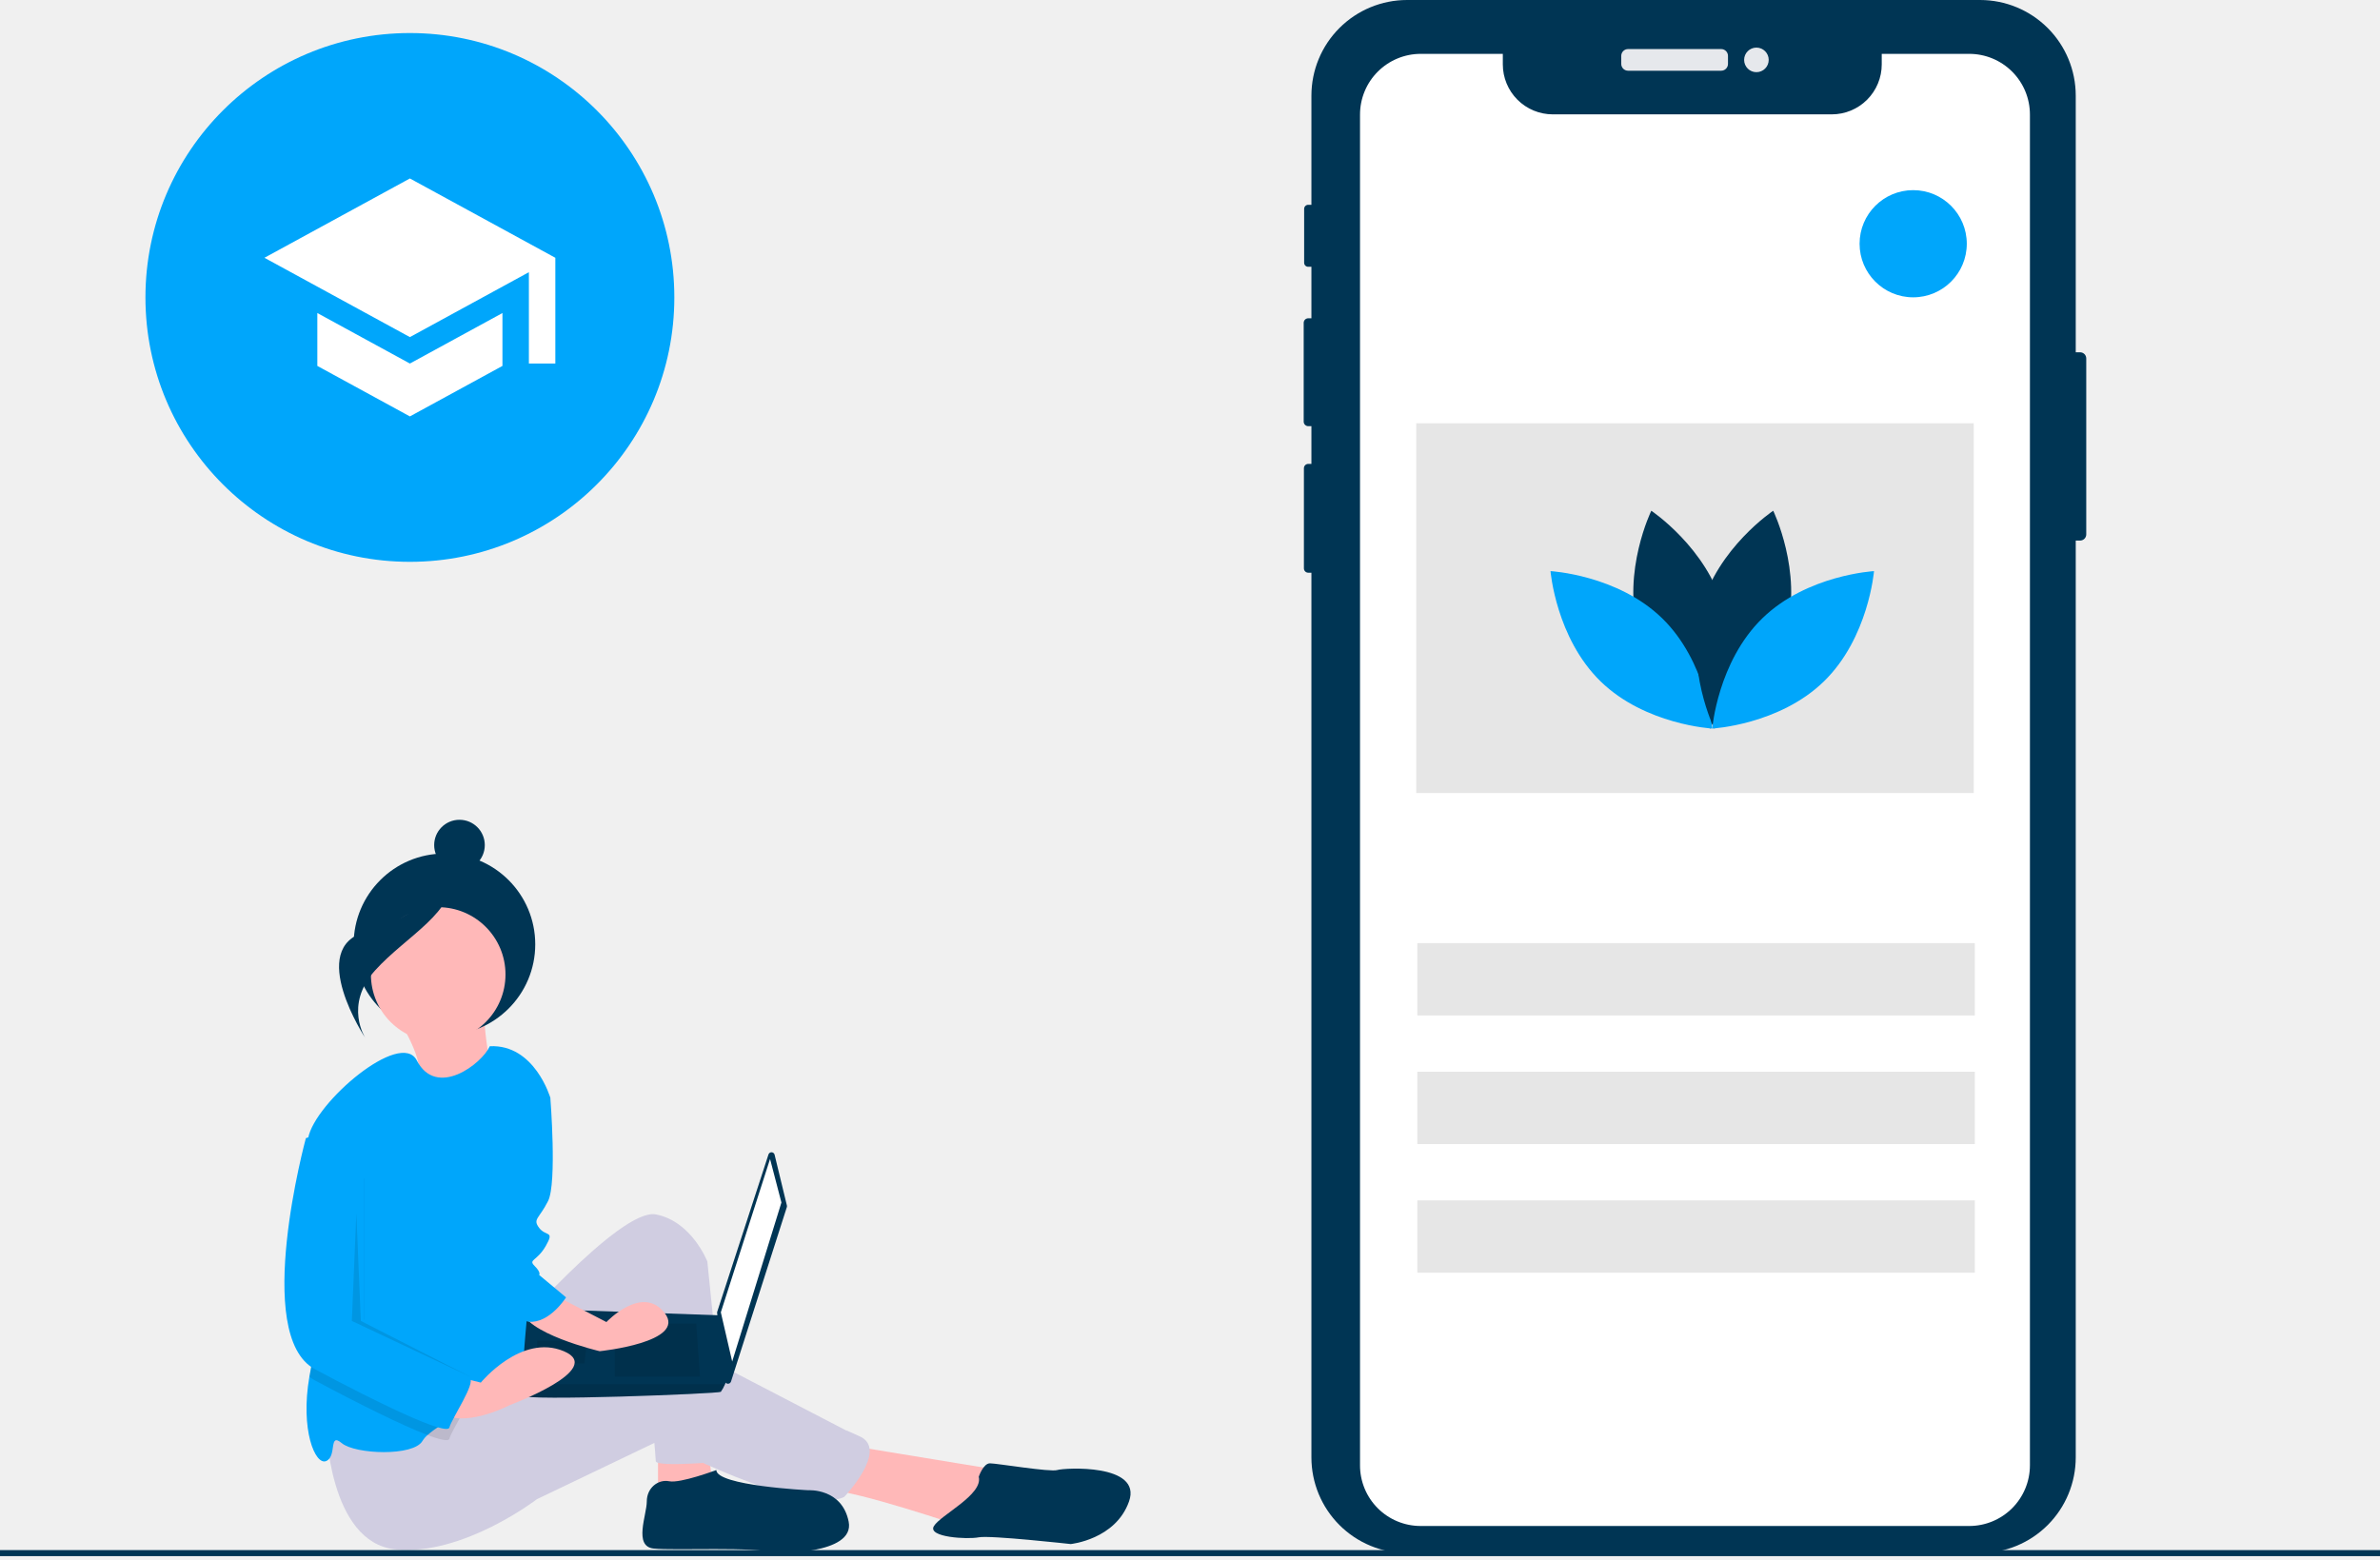
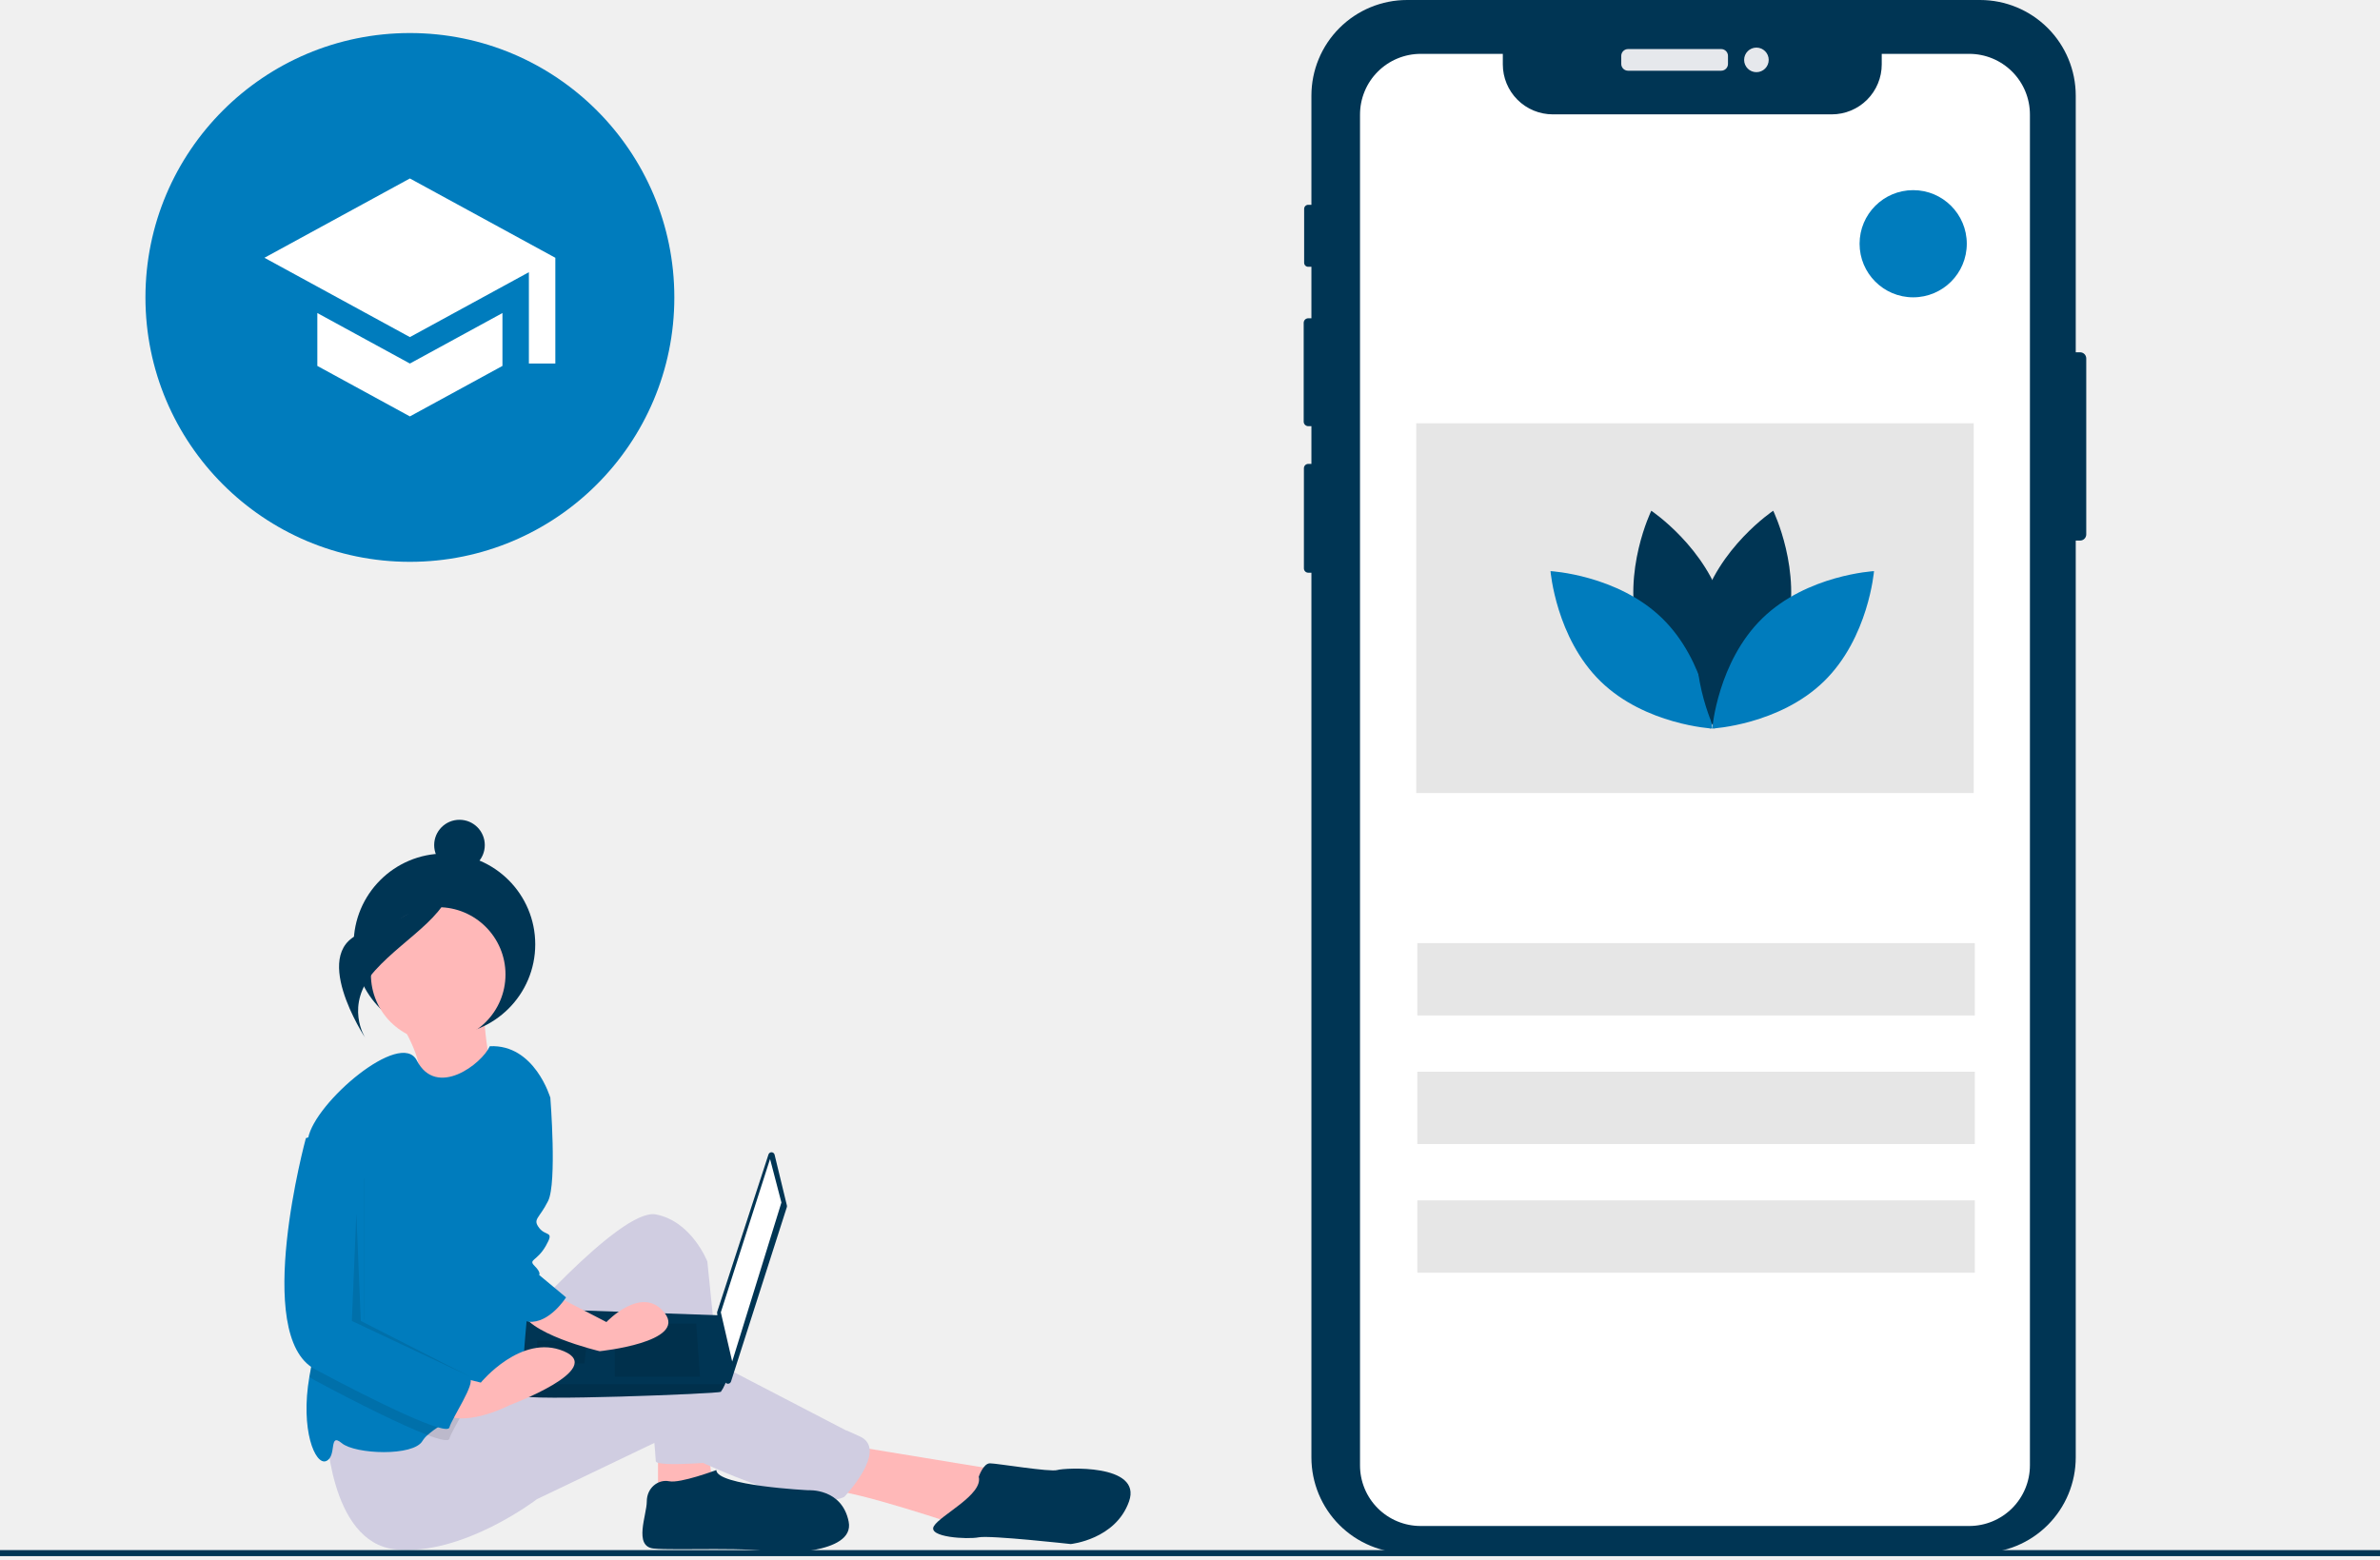
<svg xmlns="http://www.w3.org/2000/svg" width="360" height="236" viewBox="0 0 360 236" fill="none">
  <g clip-path="url(#clip0)">
    <path d="M60.226 154.089C60.226 154.089 64.607 161.036 63.042 162.917C61.478 164.798 74.779 164.845 74.779 164.845C74.779 164.845 72.781 154.739 73.369 152.413L60.226 154.089Z" fill="#FFB8B8" />
    <path d="M67.227 156.607C74.812 156.607 80.961 150.457 80.961 142.872C80.961 135.286 74.812 129.137 67.227 129.137C59.641 129.137 53.492 135.286 53.492 142.872C53.492 150.457 59.641 156.607 67.227 156.607Z" fill="#003554" />
    <path d="M99.531 217.318V225.461L107.673 223.764L106.995 217.997L99.531 217.318Z" fill="#FFB8B8" />
    <path d="M128.369 218.676L151.099 222.408L145.332 230.889C145.332 230.889 129.386 225.461 125.315 225.461C121.244 225.461 128.369 218.676 128.369 218.676Z" fill="#FFB8B8" />
    <path d="M76.8 202.391C76.8 202.391 93.764 182.714 99.192 183.732C104.62 184.749 106.995 190.856 106.995 190.856L110.048 221.051C110.048 221.051 99.192 222.068 99.192 221.051C99.192 220.033 97.156 198.32 97.156 198.32C97.156 198.32 81.211 233.603 72.729 210.194L76.8 202.391Z" fill="#D0CDE1" />
    <path d="M49.32 215.622C49.32 215.622 49.659 233.396 59.837 234.413C70.015 235.431 81.211 226.817 81.211 226.817L99.531 218.041C99.531 218.041 121.244 229.532 127.69 226.478C127.69 226.478 134.475 219.354 130.065 217.318C125.655 215.282 129.726 217.318 129.726 217.318L103.602 203.747C103.602 203.747 98.513 202.39 89.692 206.122C80.872 209.854 68.997 211.551 68.997 211.551L49.32 215.622Z" fill="#D0CDE1" />
    <path d="M66.283 157.608C71.904 157.608 76.461 153.051 76.461 147.43C76.461 141.809 71.904 137.252 66.283 137.252C60.662 137.252 56.105 141.809 56.105 147.43C56.105 153.051 60.662 157.608 66.283 157.608Z" fill="#FFB8B8" />
-     <path d="M80.872 175.928L80.193 190.178C80.193 190.178 80.532 208.837 77.479 210.194C75.935 210.879 72.834 212.257 69.968 213.763C67.817 214.89 65.798 216.084 64.672 217.112C64.373 217.366 64.116 217.664 63.908 217.997C62.551 220.372 53.73 220.033 51.695 218.336C49.659 216.64 51.016 220.372 49.32 221.051C47.678 221.709 45.401 216.328 46.796 208.294C46.84 208.026 46.891 207.755 46.945 207.48C48.502 199.694 46.056 181.045 46.433 173.839C46.455 173.288 46.513 172.74 46.606 172.197C47.624 166.768 60.611 155.722 63.04 160.427C66.032 166.236 72.906 160.93 74.086 158.287C80.871 157.947 83.246 166.09 83.246 166.09L80.872 175.928Z" fill="#00A6FB" />
+     <path d="M80.872 175.928L80.193 190.178C80.193 190.178 80.532 208.837 77.479 210.194C75.935 210.879 72.834 212.257 69.968 213.763C67.817 214.89 65.798 216.084 64.672 217.112C64.373 217.366 64.116 217.664 63.908 217.997C62.551 220.372 53.73 220.033 51.695 218.336C49.659 216.64 51.016 220.372 49.32 221.051C47.678 221.709 45.401 216.328 46.796 208.294C46.84 208.026 46.891 207.755 46.945 207.48C48.502 199.694 46.056 181.045 46.433 173.839C46.455 173.288 46.513 172.74 46.606 172.197C47.624 166.768 60.611 155.722 63.04 160.427C66.032 166.236 72.906 160.93 74.086 158.287C80.871 157.947 83.246 166.09 83.246 166.09L80.872 175.928Z" fill="#007cbd" />
    <path d="M108.352 222.407C108.352 222.407 102.924 224.443 101.227 224.104C99.531 223.764 97.835 225.121 97.835 227.157C97.835 229.193 95.799 233.942 98.853 234.281C101.906 234.621 114.459 233.942 117.173 234.96C117.173 234.96 129.386 235.299 128.369 230.21C127.351 225.121 122.262 225.461 122.262 225.461C122.262 225.461 108.352 224.782 108.352 222.407Z" fill="#003554" />
    <path d="M148.046 223.425C148.046 223.425 148.724 221.39 149.742 221.39C150.76 221.39 158.902 222.747 159.92 222.407C160.938 222.068 172.812 221.39 170.777 227.157C168.741 232.925 161.956 233.603 161.956 233.603C161.956 233.603 149.742 232.246 148.046 232.585C146.349 232.925 140.243 232.585 141.261 230.889C142.278 229.193 148.724 226.139 148.046 223.425Z" fill="#003554" />
    <path d="M117.164 174.695L119.025 182.372C119.046 182.458 119.043 182.548 119.016 182.632L110.573 209.016C110.539 209.121 110.471 209.21 110.38 209.271C110.288 209.331 110.178 209.358 110.069 209.347C109.96 209.336 109.858 209.289 109.78 209.212C109.701 209.135 109.652 209.033 109.64 208.924L108.472 198.646C108.464 198.577 108.471 198.508 108.492 198.443L116.242 174.659C116.274 174.56 116.338 174.474 116.424 174.414C116.509 174.355 116.612 174.324 116.716 174.328C116.821 174.333 116.921 174.37 117.002 174.437C117.082 174.503 117.139 174.593 117.164 174.695V174.695Z" fill="#003554" />
    <path d="M116.479 175.343L118.198 181.93L110.751 205.989L109.033 198.542L116.479 175.343Z" fill="white" />
    <path d="M78.96 211.144C79.246 212.003 108.746 210.857 109.033 210.571C109.282 210.212 109.494 209.828 109.663 209.425C109.932 208.852 110.178 208.279 110.178 208.279L109.033 199.006L79.819 197.969C79.819 197.969 79.089 205.828 78.94 209.425C78.889 209.997 78.896 210.573 78.96 211.144V211.144Z" fill="#003554" />
    <path opacity="0.1" d="M105.309 200.26L105.882 208.28H92.994V200.26H105.309Z" fill="black" />
    <path opacity="0.1" d="M88.698 202.838L88.775 202.822L88.411 206.274H81.251V202.838H88.698Z" fill="black" />
    <path opacity="0.1" d="M78.96 211.144C79.246 212.004 108.746 210.858 109.033 210.571C109.282 210.213 109.494 209.829 109.663 209.426H78.94C78.889 209.998 78.896 210.574 78.96 211.144V211.144Z" fill="black" />
    <path d="M69.502 131.684C71.616 131.684 73.33 129.97 73.33 127.856C73.33 125.742 71.616 124.028 69.502 124.028C67.388 124.028 65.674 125.742 65.674 127.856C65.674 129.97 67.388 131.684 69.502 131.684Z" fill="#003554" />
    <path d="M68.351 132.022C68.351 132.022 64.44 138.527 55.346 140.963C46.252 143.398 55.272 157.063 55.272 157.063C55.272 157.063 51.992 152.094 56.723 146.831C61.454 141.569 69.067 137.971 68.351 132.022Z" fill="#003554" />
    <path opacity="0.1" d="M69.968 213.763C69.13 215.348 68.146 216.993 67.98 217.658C67.868 218.109 66.626 217.848 64.672 217.112C60.753 215.629 53.961 212.233 47.624 208.837C47.331 208.682 47.054 208.5 46.796 208.294C46.84 208.026 46.891 207.755 46.945 207.48C48.502 199.694 46.056 181.044 46.433 173.839L49.32 172.875L55.087 178.303V201.373C55.087 201.373 70.015 209.516 71.033 210.194C71.552 210.54 70.836 212.118 69.968 213.763Z" fill="black" />
    <path d="M82.568 195.266L91.728 200.016C91.728 200.016 97.156 194.249 100.549 198.659C103.941 203.07 90.71 204.427 90.71 204.427C90.71 204.427 79.175 201.712 78.836 197.981C78.497 194.249 82.568 195.266 82.568 195.266Z" fill="#FFB8B8" />
    <path d="M67.301 207.819L72.729 209.176C72.729 209.176 78.836 201.712 85.282 204.426C91.728 207.14 77.14 212.569 77.14 212.569C77.14 212.569 69.337 216.64 66.283 213.247C63.23 209.854 67.301 207.819 67.301 207.819Z" fill="#FFB8B8" />
-     <path d="M79.175 163.036C79.514 163.375 83.246 166.09 83.246 166.09C83.246 166.09 84.264 178.982 82.907 181.696C81.55 184.41 80.532 184.41 81.55 185.767C82.568 187.124 83.925 186.106 82.568 188.481C81.211 190.856 79.854 190.517 80.871 191.534C81.889 192.552 81.55 192.891 81.55 192.891L85.621 196.284C85.621 196.284 83.124 200.262 79.962 199.97C76.8 199.677 74.086 184.41 74.086 184.41L79.175 163.036Z" fill="#00A6FB" />
-     <path d="M49.32 171.179L46.267 172.197C46.267 172.197 38.124 202.052 47.624 207.141C57.123 212.23 67.64 217.319 67.98 215.962C68.319 214.605 72.051 209.176 71.033 208.498C70.015 207.819 55.087 199.677 55.087 199.677V176.607L49.32 171.179Z" fill="#00A6FB" />
+     <path d="M79.175 163.036C79.514 163.375 83.246 166.09 83.246 166.09C83.246 166.09 84.264 178.982 82.907 181.696C81.55 184.41 80.532 184.41 81.55 185.767C82.568 187.124 83.925 186.106 82.568 188.481C81.211 190.856 79.854 190.517 80.871 191.534C81.889 192.552 81.55 192.891 81.55 192.891L85.621 196.284C85.621 196.284 83.124 200.262 79.962 199.97C76.8 199.677 74.086 184.41 74.086 184.41L79.175 163.036Z" fill="#007cbd" />
+     <path d="M49.32 171.179L46.267 172.197C46.267 172.197 38.124 202.052 47.624 207.141C57.123 212.23 67.64 217.319 67.98 215.962C68.319 214.605 72.051 209.176 71.033 208.498C70.015 207.819 55.087 199.677 55.087 199.677V176.607L49.32 171.179Z" fill="#007cbd" />
    <path opacity="0.1" d="M53.9 183.562L53.222 199.846L71.203 208.328L54.578 199.846L53.9 183.562Z" fill="black" />
    <path d="M315.567 54.227V80.854C315.567 81.1 315.469 81.336 315.295 81.51C315.121 81.684 314.885 81.782 314.639 81.782H313.978V220.492C313.978 224.33 312.453 228.011 309.739 230.726C307.025 233.44 303.344 234.965 299.505 234.965H212.834C210.933 234.965 209.052 234.59 207.296 233.863C205.54 233.135 203.945 232.069 202.602 230.725C201.258 229.381 200.192 227.786 199.465 226.03C198.738 224.274 198.364 222.392 198.365 220.492V86.647H197.886C197.713 86.647 197.546 86.579 197.423 86.457C197.3 86.334 197.23 86.168 197.23 85.995V70.841C197.23 70.754 197.247 70.669 197.28 70.589C197.313 70.51 197.361 70.437 197.422 70.376C197.483 70.315 197.555 70.267 197.635 70.234C197.715 70.201 197.8 70.184 197.886 70.184H198.365V64.476H197.882C197.7 64.475 197.526 64.402 197.397 64.273C197.269 64.144 197.197 63.969 197.197 63.786V48.839C197.198 48.658 197.27 48.484 197.398 48.355C197.527 48.227 197.701 48.154 197.882 48.154H198.365V40.362H197.874C197.794 40.362 197.715 40.347 197.641 40.316C197.568 40.286 197.5 40.241 197.444 40.184C197.388 40.128 197.343 40.061 197.312 39.987C197.282 39.913 197.266 39.834 197.266 39.754V31.597C197.266 31.436 197.33 31.28 197.444 31.166C197.558 31.051 197.712 30.986 197.874 30.985H198.365V14.469C198.365 10.632 199.889 6.951 202.603 4.238C205.316 1.525 208.996 0 212.834 1.48085e-10H299.505C303.343 -1.73479e-05 307.024 1.524 309.738 4.238C312.452 6.951 313.977 10.631 313.978 14.469V53.299H314.639C314.885 53.299 315.121 53.397 315.295 53.571C315.469 53.745 315.567 53.981 315.567 54.227V54.227Z" fill="#003554" />
    <path d="M260.345 7.422H246.262C245.692 7.422 245.231 7.883 245.231 8.452V9.67C245.231 10.239 245.692 10.7 246.262 10.7H260.345C260.914 10.7 261.376 10.239 261.376 9.67V8.452C261.376 7.883 260.914 7.422 260.345 7.422Z" fill="#E6E8EC" />
    <path d="M265.676 10.92C266.703 10.92 267.536 10.088 267.536 9.061C267.536 8.034 266.703 7.201 265.676 7.201C264.649 7.201 263.817 8.034 263.817 9.061C263.817 10.088 264.649 10.92 265.676 10.92Z" fill="#E6E8EC" />
    <path d="M307.048 17.331V221.692C307.047 224.126 306.079 226.461 304.357 228.182C302.635 229.903 300.3 230.87 297.865 230.87H214.899C213.693 230.872 212.498 230.636 211.384 230.176C210.269 229.715 209.256 229.039 208.403 228.187C207.55 227.334 206.874 226.321 206.413 225.207C205.952 224.092 205.715 222.898 205.717 221.692V17.331C205.717 16.125 205.954 14.931 206.416 13.817C206.877 12.703 207.553 11.691 208.406 10.838C209.259 9.985 210.271 9.309 211.385 8.847C212.499 8.386 213.693 8.148 214.899 8.148H227.317V9.742C227.317 11.747 228.113 13.67 229.531 15.088C230.949 16.506 232.872 17.302 234.878 17.302H277.072C279.077 17.302 281 16.506 282.418 15.088C283.836 13.67 284.633 11.747 284.633 9.742V8.148H297.865C299.071 8.148 300.266 8.385 301.38 8.847C302.494 9.308 303.506 9.984 304.359 10.837C305.212 11.69 305.888 12.702 306.35 13.816C306.811 14.931 307.048 16.125 307.048 17.331V17.331Z" fill="white" />
    <path d="M298.714 142.686H214.389V153.631H298.714V142.686Z" fill="#E6E6E6" />
    <path d="M298.714 162.146H214.389V173.091H298.714V162.146Z" fill="#E6E6E6" />
    <path d="M298.714 181.605H214.389V192.551H298.714V181.605Z" fill="#E6E6E6" />
-     <path d="M289.389 44.983C293.867 44.983 297.497 41.353 297.497 36.875C297.497 32.397 293.867 28.767 289.389 28.767C284.911 28.767 281.281 32.397 281.281 36.875C281.281 41.353 284.911 44.983 289.389 44.983Z" fill="#00A6FB" />
+     <path d="M289.389 44.983C293.867 44.983 297.497 41.353 297.497 36.875C297.497 32.397 293.867 28.767 289.389 28.767C284.911 28.767 281.281 32.397 281.281 36.875C281.281 41.353 284.911 44.983 289.389 44.983Z" fill="#007cbd" />
    <path d="M298.545 64.037H214.22V119.983H298.545V64.037Z" fill="#E6E6E6" />
    <path d="M247.798 95.493C250.26 104.595 258.694 110.231 258.694 110.231C258.694 110.231 263.135 101.112 260.673 92.01C258.211 82.909 249.777 77.272 249.777 77.272C249.777 77.272 245.336 86.392 247.798 95.493Z" fill="#003554" />
-     <path d="M251.416 93.537C258.172 100.114 258.997 110.224 258.997 110.224C258.997 110.224 248.869 109.671 242.113 103.094C235.357 96.517 234.531 86.407 234.531 86.407C234.531 86.407 244.66 86.96 251.416 93.537Z" fill="#00A6FB" />
+     <path d="M251.416 93.537C258.172 100.114 258.997 110.224 258.997 110.224C258.997 110.224 248.869 109.671 242.113 103.094C235.357 96.517 234.531 86.407 234.531 86.407C234.531 86.407 244.66 86.96 251.416 93.537Z" fill="#007cbd" />
    <path d="M270.196 95.493C267.734 104.595 259.301 110.231 259.301 110.231C259.301 110.231 254.86 101.112 257.322 92.01C259.784 82.909 268.217 77.272 268.217 77.272C268.217 77.272 272.658 86.392 270.196 95.493Z" fill="#003554" />
-     <path d="M266.578 93.537C259.822 100.114 258.997 110.224 258.997 110.224C258.997 110.224 269.126 109.671 275.882 103.094C282.638 96.517 283.463 86.407 283.463 86.407C283.463 86.407 273.334 86.96 266.578 93.537Z" fill="#00A6FB" />
+     <path d="M266.578 93.537C259.822 100.114 258.997 110.224 258.997 110.224C258.997 110.224 269.126 109.671 275.882 103.094C282.638 96.517 283.463 86.407 283.463 86.407C283.463 86.407 273.334 86.96 266.578 93.537Z" fill="#007cbd" />
    <path d="M360 234.52H0V235.428H360V234.52Z" fill="#003554" />
-     <circle cx="62" cy="45" r="40" fill="#00A6FB" />
+     <circle cx="62" cy="45" r="40" fill="#007cbd" />
    <path d="M48 47.36V55.36L62 63L76 55.36V47.36L62 55L48 47.36ZM62 27L40 39L62 51L80 41.18V55H84V39L62 27Z" fill="white" />
  </g>
  <defs>
    <clipPath id="clip0">
      <rect width="360" height="235.428" fill="white" />
    </clipPath>
  </defs>
</svg>
